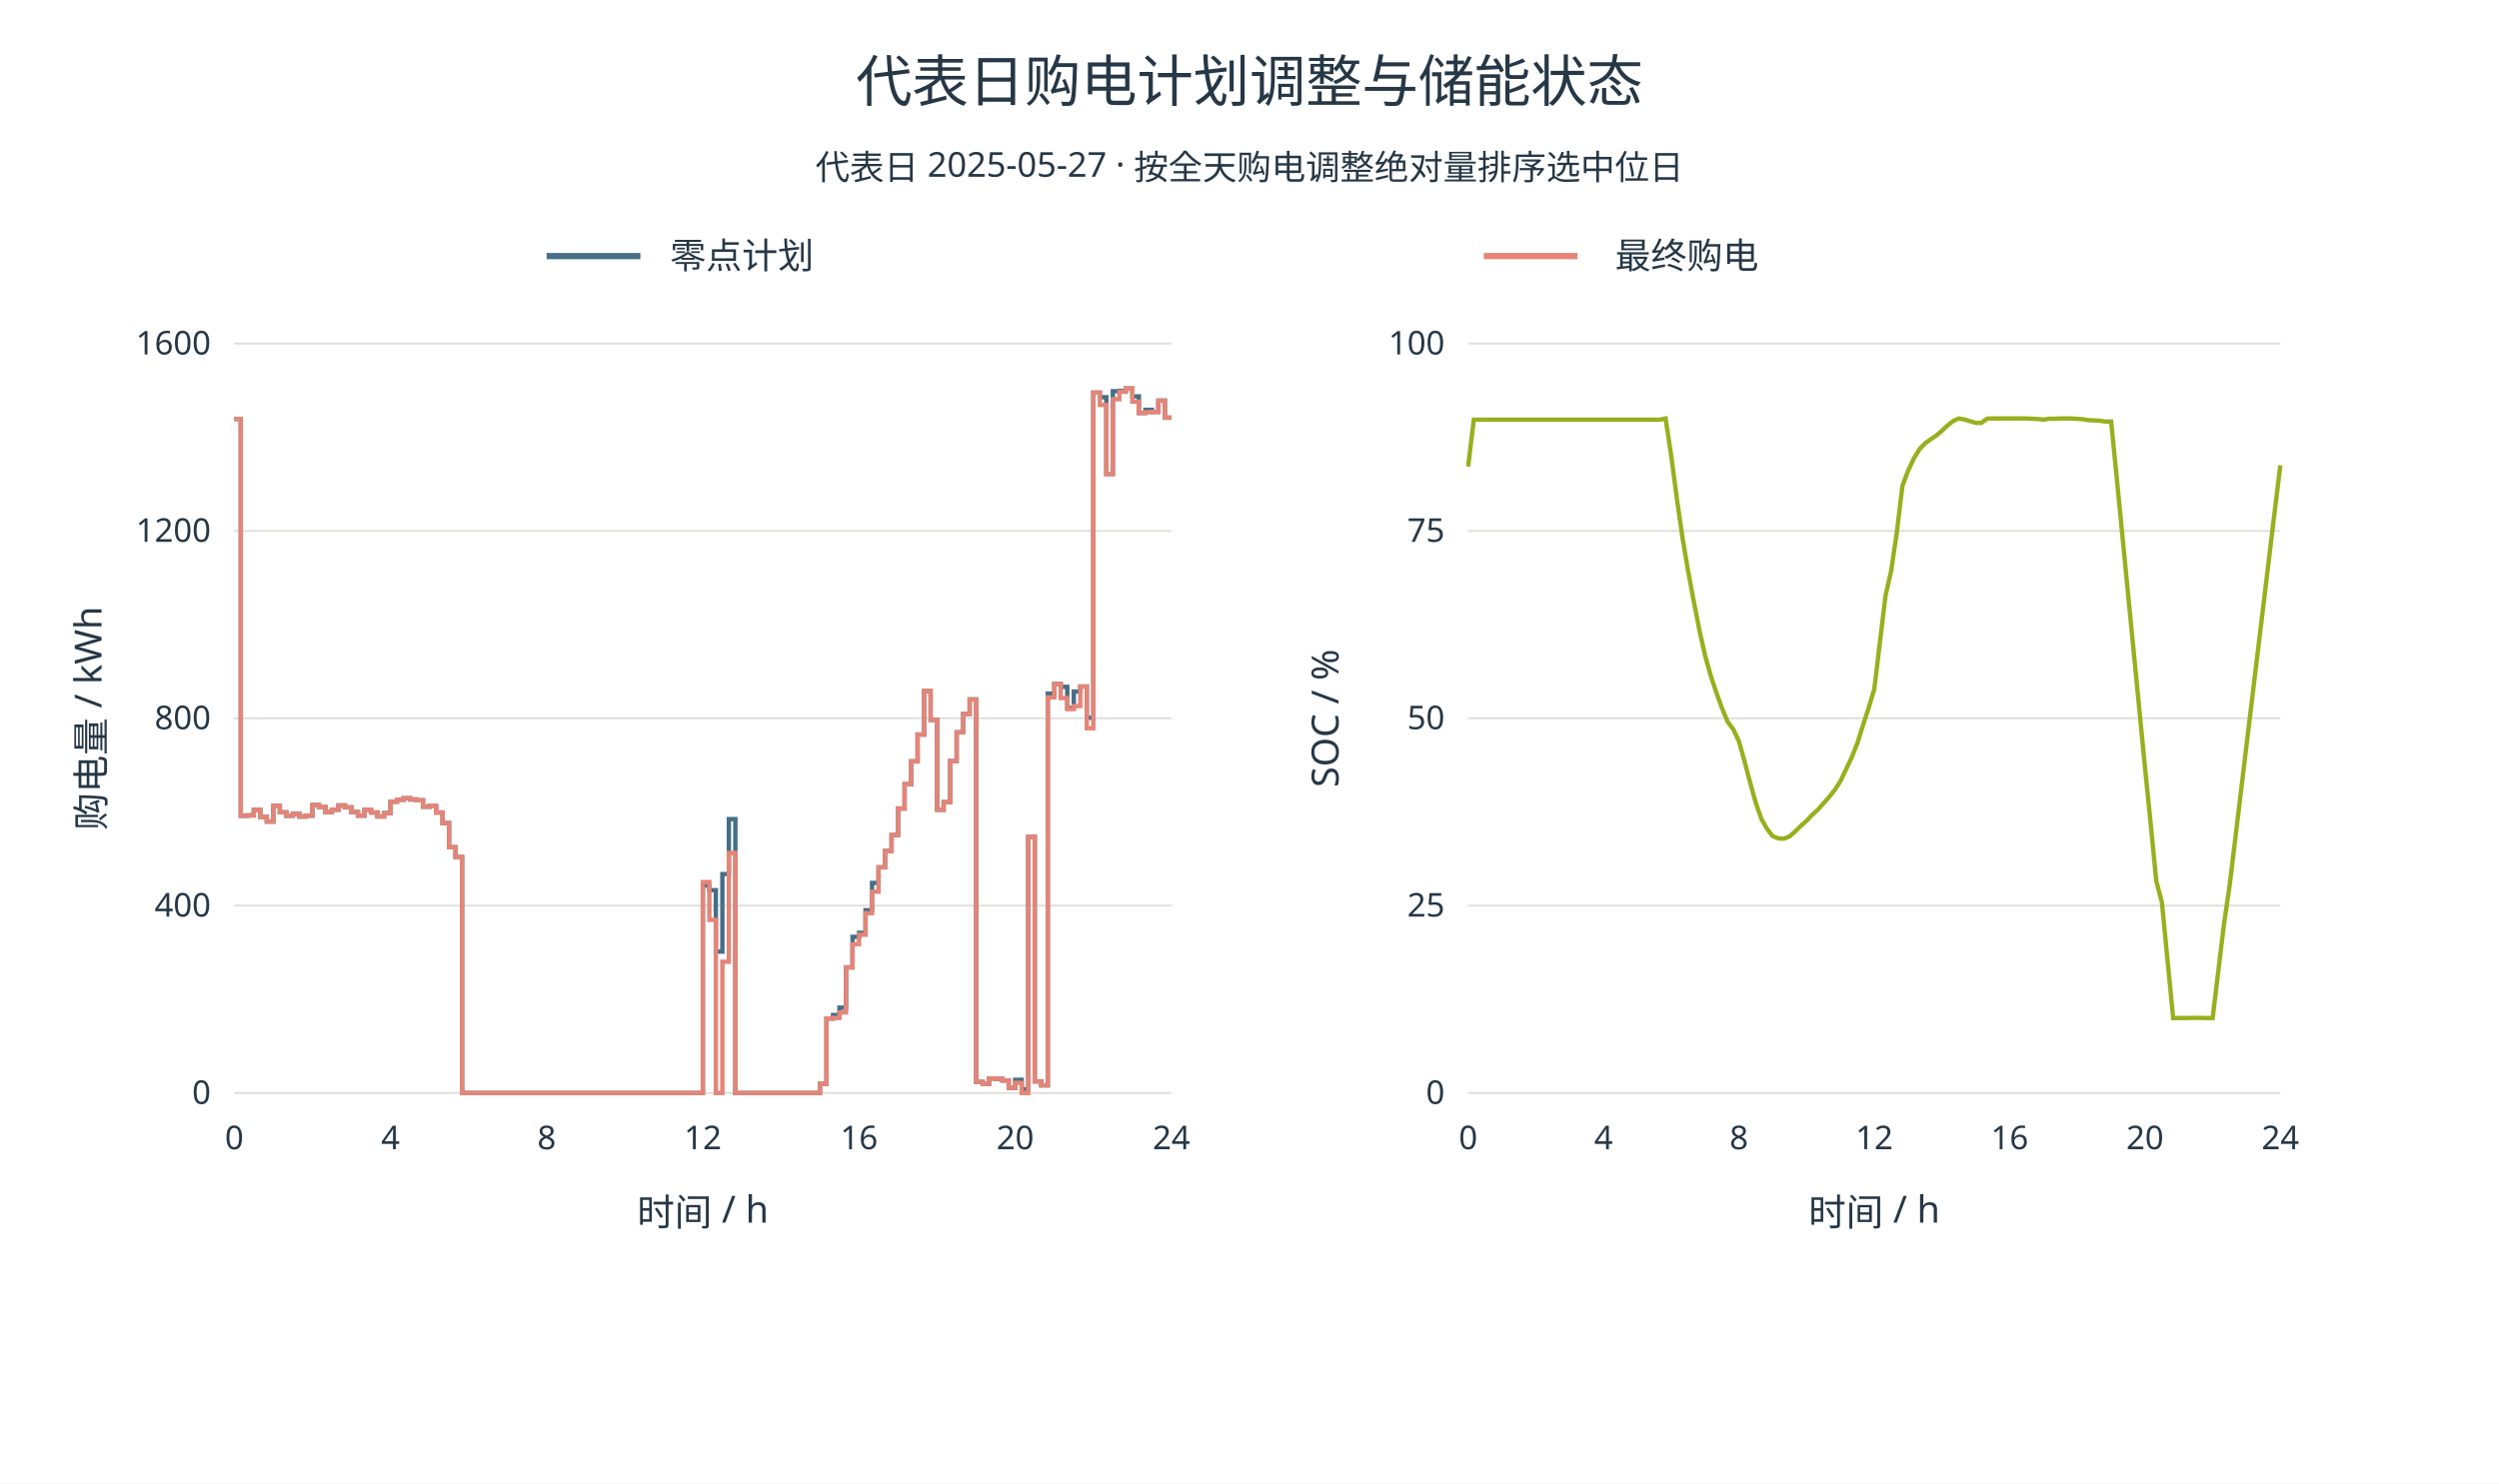
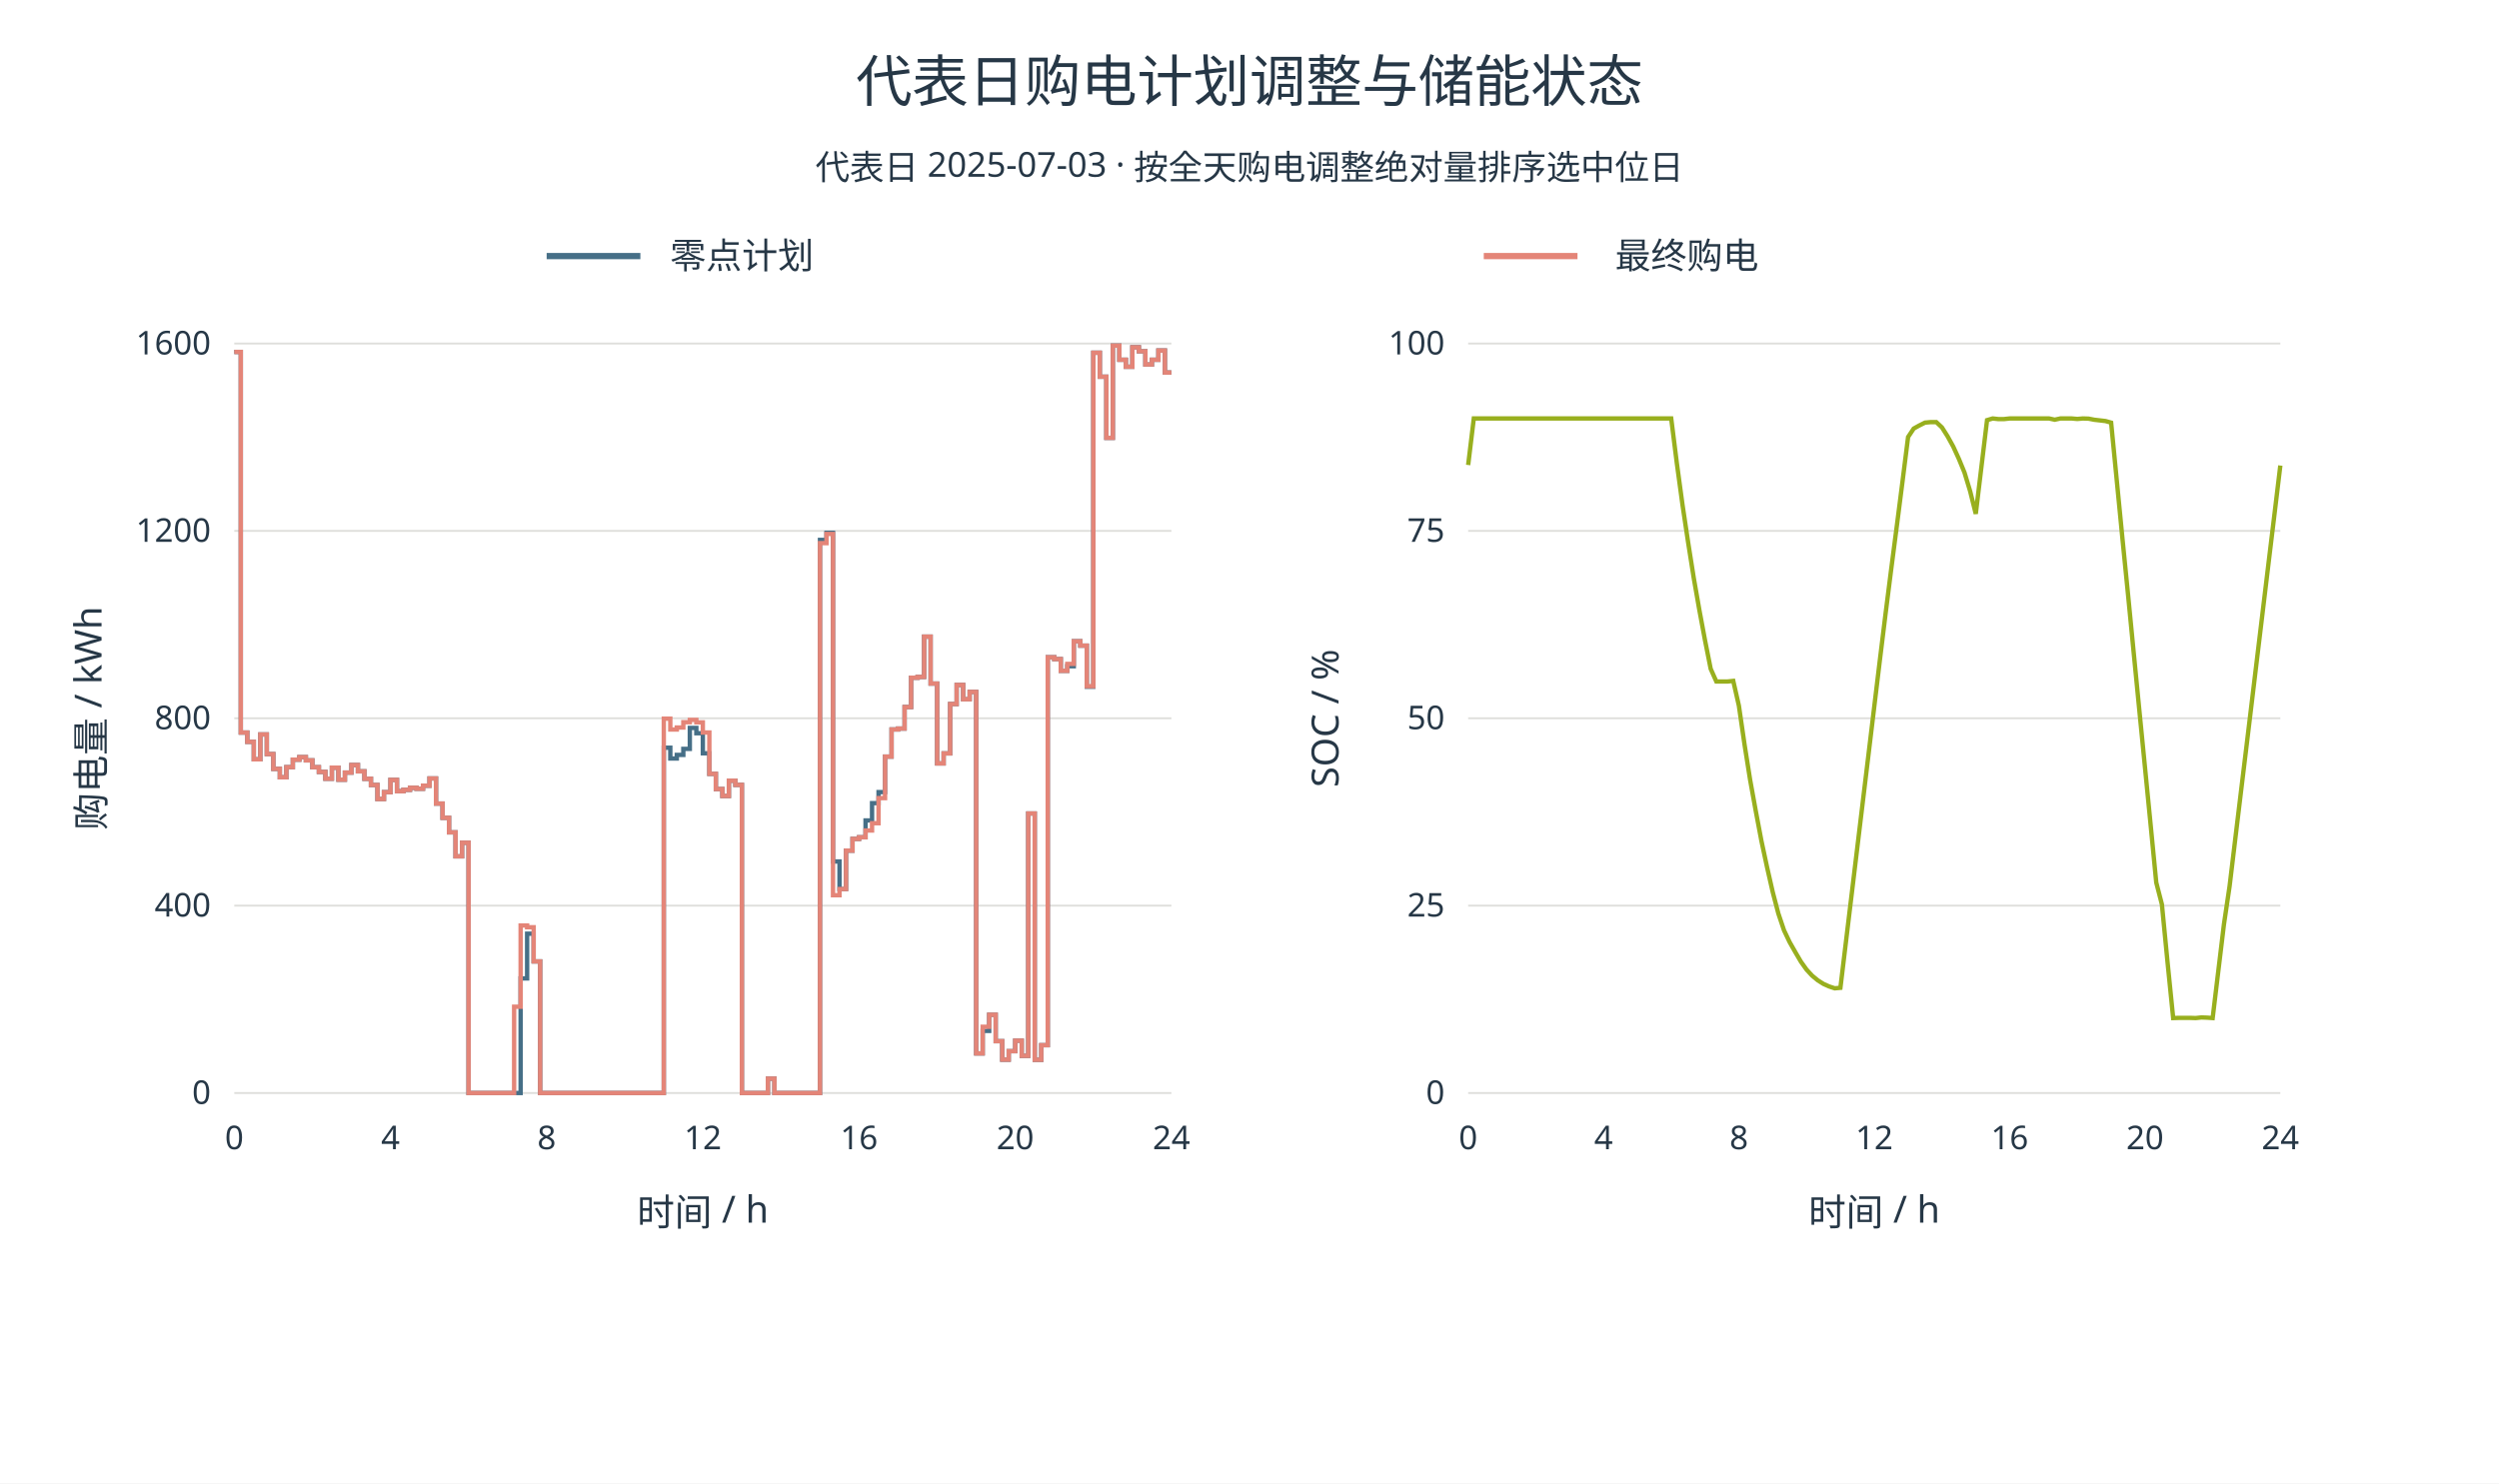
<svg xmlns="http://www.w3.org/2000/svg" width="1600" height="950">
  <rect width="1600" height="950" fill="white" />
  <g font-family="Microsoft YaHei, sans-serif" fill="#263746">
    <text x="800" y="65" font-size="36" text-anchor="middle">代表日购电计划调整与储能状态</text>
-     <text x="800" y="115" font-size="22" text-anchor="middle">代表日 2025-05-27 · 按全天购电调整绝对量排序选中位日</text>
+     <text x="800" y="115" font-size="22" text-anchor="middle">代表日 2025-07-03 · 按全天购电调整绝对量排序选中位日</text>
    <text x="475" y="172" font-size="23" text-anchor="middle">零点计划</text>
    <line x1="350" y1="164" x2="410" y2="164" stroke="#466F87" stroke-width="4" />
    <text x="1080" y="172" font-size="23" text-anchor="middle">最终购电</text>
    <line x1="950" y1="164" x2="1010" y2="164" stroke="#E48578" stroke-width="4" />
    <line x1="150" y1="700" x2="750" y2="700" stroke="#dededb" stroke-width="1.2" />
    <text x="135" y="707" font-size="21" text-anchor="end">0</text>
    <line x1="150" y1="580" x2="750" y2="580" stroke="#dededb" stroke-width="1.2" />
    <text x="135" y="587" font-size="21" text-anchor="end">400</text>
    <line x1="150" y1="460" x2="750" y2="460" stroke="#dededb" stroke-width="1.2" />
    <text x="135" y="467" font-size="21" text-anchor="end">800</text>
    <line x1="150" y1="340" x2="750" y2="340" stroke="#dededb" stroke-width="1.2" />
    <text x="135" y="347" font-size="21" text-anchor="end">1200</text>
    <line x1="150" y1="220" x2="750" y2="220" stroke="#dededb" stroke-width="1.2" />
    <text x="135" y="227" font-size="21" text-anchor="end">1600</text>
    <text x="150" y="736" font-size="21" text-anchor="middle">0</text>
    <text x="250" y="736" font-size="21" text-anchor="middle">4</text>
    <text x="350" y="736" font-size="21" text-anchor="middle">8</text>
    <text x="450" y="736" font-size="21" text-anchor="middle">12</text>
    <text x="550" y="736" font-size="21" text-anchor="middle">16</text>
    <text x="650" y="736" font-size="21" text-anchor="middle">20</text>
    <text x="750" y="736" font-size="21" text-anchor="middle">24</text>
-     <path d="M 150 268.279 H 154.167 V 522.435 H 158.333 V 522.207 H 162.5 V 518.646 H 166.667 V 523.206 H 170.833 V 526.163 H 175 V 516.038 H 179.167 V 520.238 H 183.333 V 522.42 H 187.5 V 521.197 H 191.667 V 522.923 H 195.833 V 522.364 H 200 V 515.536 H 204.167 V 516.864 H 208.333 V 520.057 H 212.5 V 518.549 H 216.667 V 515.81 H 220.833 V 517.062 H 225 V 520.044 H 229.167 V 522.337 H 233.333 V 518.62 H 237.5 V 520.324 H 241.667 V 522.892 H 245.833 V 520.746 H 250 V 513.406 H 254.167 V 512.141 H 258.333 V 511.226 H 262.5 V 512.006 H 266.667 V 512.536 H 270.833 V 516.603 H 275 V 515.995 H 279.167 V 520.346 H 283.333 V 527.115 H 287.5 V 542.6 H 291.667 V 548.877 H 295.833 V 700 H 300 V 700 H 304.167 V 700 H 308.333 V 700 H 312.5 V 700 H 316.667 V 700 H 320.833 V 700 H 325 V 700 H 329.167 V 700 H 333.333 V 700 H 337.5 V 700 H 341.667 V 700 H 345.833 V 700 H 350 V 700 H 354.167 V 700 H 358.333 V 700 H 362.5 V 700 H 366.667 V 700 H 370.833 V 700 H 375 V 700 H 379.167 V 700 H 383.333 V 700 H 387.5 V 700 H 391.667 V 700 H 395.833 V 700 H 400 V 700 H 404.167 V 700 H 408.333 V 700 H 412.5 V 700 H 416.667 V 700 H 420.833 V 700 H 425 V 700 H 429.167 V 700 H 433.333 V 700 H 437.5 V 700 H 441.667 V 700 H 445.833 V 700 H 450 V 567.059 H 454.167 V 570.095 H 458.333 V 609.437 H 462.5 V 559.801 H 466.667 V 524.584 H 470.833 V 700 H 475 V 700 H 479.167 V 700 H 483.333 V 700 H 487.5 V 700 H 491.667 V 700 H 495.833 V 700 H 500 V 700 H 504.167 V 700 H 508.333 V 700 H 512.5 V 700 H 516.667 V 700 H 520.833 V 700 H 525 V 694.11 H 529.167 V 652.305 H 533.333 V 650.058 H 537.5 V 645.304 H 541.667 V 619.552 H 545.833 V 599.987 H 550 V 597.427 H 554.167 V 582.925 H 558.333 V 565.453 H 562.5 V 555.473 H 566.667 V 545.019 H 570.833 V 534.796 H 575 V 517.789 H 579.167 V 502.208 H 583.333 V 487.611 H 587.5 V 470.436 H 591.667 V 442.553 H 595.833 V 461.057 H 600 V 518.594 H 604.167 V 513.731 H 608.333 V 487.448 H 612.5 V 469.004 H 616.667 V 457.256 H 620.833 V 447.939 H 625 V 692.858 H 629.167 V 694.252 H 633.333 V 690.687 H 637.5 V 690.979 H 641.667 V 691.981 H 645.833 V 696.697 H 650 V 691.534 H 654.167 V 697.599 H 658.333 V 536.005 H 662.5 V 692.554 H 666.667 V 695.089 H 670.833 V 444.199 H 675 V 438.054 H 679.167 V 439.871 H 683.333 V 453.388 H 687.5 V 442.911 H 691.667 V 439.687 H 695.833 V 459.68 H 700 V 251.454 H 704.167 V 254.403 H 708.333 V 303.537 H 712.5 V 250.544 H 716.667 V 250.333 H 720.833 V 248.8 H 725 V 253.852 H 729.167 V 264.462 H 733.333 V 262.465 H 737.5 V 263.818 H 741.667 V 256.52 H 745.833 V 267.476 H 750" fill="none" stroke="#466F87" stroke-width="2.8" />
-     <path d="M 150 268.279 H 154.167 V 522.435 H 158.333 V 522.207 H 162.5 V 518.646 H 166.667 V 523.206 H 170.833 V 526.163 H 175 V 516.038 H 179.167 V 520.238 H 183.333 V 522.42 H 187.5 V 521.197 H 191.667 V 522.923 H 195.833 V 522.364 H 200 V 515.536 H 204.167 V 516.864 H 208.333 V 520.057 H 212.5 V 518.549 H 216.667 V 515.81 H 220.833 V 517.062 H 225 V 520.044 H 229.167 V 522.337 H 233.333 V 518.62 H 237.5 V 520.324 H 241.667 V 522.892 H 245.833 V 520.746 H 250 V 513.406 H 254.167 V 512.141 H 258.333 V 511.226 H 262.5 V 512.006 H 266.667 V 512.536 H 270.833 V 516.603 H 275 V 515.995 H 279.167 V 520.346 H 283.333 V 527.115 H 287.5 V 542.6 H 291.667 V 548.877 H 295.833 V 700 H 300 V 700 H 304.167 V 700 H 308.333 V 700 H 312.5 V 700 H 316.667 V 700 H 320.833 V 700 H 325 V 700 H 329.167 V 700 H 333.333 V 700 H 337.5 V 700 H 341.667 V 700 H 345.833 V 700 H 350 V 700 H 354.167 V 700 H 358.333 V 700 H 362.5 V 700 H 366.667 V 700 H 370.833 V 700 H 375 V 700 H 379.167 V 700 H 383.333 V 700 H 387.5 V 700 H 391.667 V 700 H 395.833 V 700 H 400 V 700 H 404.167 V 700 H 408.333 V 700 H 412.5 V 700 H 416.667 V 700 H 420.833 V 700 H 425 V 700 H 429.167 V 700 H 433.333 V 700 H 437.5 V 700 H 441.667 V 700 H 445.833 V 700 H 450 V 564.905 H 454.167 V 589.139 H 458.333 V 700 H 462.5 V 615.953 H 466.667 V 546.265 H 470.833 V 700 H 475 V 700 H 479.167 V 700 H 483.333 V 700 H 487.5 V 700 H 491.667 V 700 H 495.833 V 700 H 500 V 700 H 504.167 V 700 H 508.333 V 700 H 512.5 V 700 H 516.667 V 700 H 520.833 V 700 H 525 V 694.11 H 529.167 V 652.305 H 533.333 V 651.914 H 537.5 V 648.409 H 541.667 V 619.552 H 545.833 V 604.665 H 550 V 598.649 H 554.167 V 584.849 H 558.333 V 571.07 H 562.5 V 555.473 H 566.667 V 545.019 H 570.833 V 534.796 H 575 V 517.789 H 579.167 V 502.208 H 583.333 V 487.611 H 587.5 V 470.436 H 591.667 V 442.553 H 595.833 V 461.057 H 600 V 518.594 H 604.167 V 513.731 H 608.333 V 487.448 H 612.5 V 469.004 H 616.667 V 457.256 H 620.833 V 447.982 H 625 V 692.858 H 629.167 V 694.252 H 633.333 V 690.687 H 637.5 V 690.979 H 641.667 V 691.981 H 645.833 V 696.697 H 650 V 693.495 H 654.167 V 700 H 658.333 V 536.005 H 662.5 V 692.554 H 666.667 V 695.089 H 670.833 V 446.626 H 675 V 438.054 H 679.167 V 447.077 H 683.333 V 454.138 H 687.5 V 452.18 H 691.667 V 439.687 H 695.833 V 466.4 H 700 V 251.454 H 704.167 V 259.351 H 708.333 V 303.537 H 712.5 V 255.687 H 716.667 V 250.93 H 720.833 V 248.8 H 725 V 257.226 H 729.167 V 264.462 H 733.333 V 264.022 H 737.5 V 263.818 H 741.667 V 256.728 H 745.833 V 267.476 H 750" fill="none" stroke="#E48578" stroke-width="2.8" />
+     <path d="M 150 225.387 H 154.167 V 469.15 H 158.333 V 475.086 H 162.5 V 486.277 H 166.667 V 470.358 H 170.833 V 482.942 H 175 V 492.407 H 179.167 V 497.791 H 183.333 V 491.318 H 187.5 V 486.515 H 191.667 V 484.885 H 195.833 V 486.961 H 200 V 491.344 H 204.167 V 494.355 H 208.333 V 498.715 H 212.5 V 491.648 H 216.667 V 499.337 H 220.833 V 494.793 H 225 V 489.934 H 229.167 V 493.985 H 233.333 V 498.762 H 237.5 V 502.734 H 241.667 V 511.732 H 245.833 V 507.333 H 250 V 499.471 H 254.167 V 506.718 H 258.333 V 505.825 H 262.5 V 504.519 H 266.667 V 505.14 H 270.833 V 503.187 H 275 V 498.542 H 279.167 V 514.628 H 283.333 V 523.749 H 287.5 V 533.066 H 291.667 V 548.423 H 295.833 V 539.707 H 300 V 700 H 304.167 V 700 H 308.333 V 700 H 312.5 V 700 H 316.667 V 700 H 320.833 V 700 H 325 V 700 H 329.167 V 700 H 333.333 V 626.615 H 337.5 V 597.972 H 341.667 V 615.712 H 345.833 V 700 H 350 V 700 H 354.167 V 700 H 358.333 V 700 H 362.5 V 700 H 366.667 V 700 H 370.833 V 700 H 375 V 700 H 379.167 V 700 H 383.333 V 700 H 387.5 V 700 H 391.667 V 700 H 395.833 V 700 H 400 V 700 H 404.167 V 700 H 408.333 V 700 H 412.5 V 700 H 416.667 V 700 H 420.833 V 700 H 425 V 478.859 H 429.167 V 485.771 H 433.333 V 483.466 H 437.5 V 479.609 H 441.667 V 466.189 H 445.833 V 469.584 H 450 V 482.428 H 454.167 V 495.595 H 458.333 V 505.334 H 462.5 V 509.79 H 466.667 V 499.993 H 470.833 V 502.673 H 475 V 700 H 479.167 V 700 H 483.333 V 700 H 487.5 V 700 H 491.667 V 690.795 H 495.833 V 700 H 500 V 700 H 504.167 V 700 H 508.333 V 700 H 512.5 V 700 H 516.667 V 700 H 520.833 V 700 H 525 V 345.77 H 529.167 V 341.218 H 533.333 V 551.723 H 537.5 V 569.373 H 541.667 V 544.776 H 545.833 V 537.266 H 550 V 536.218 H 554.167 V 525.434 H 558.333 V 514.354 H 562.5 V 507.284 H 566.667 V 484.545 H 570.833 V 467.163 H 575 V 466.59 H 579.167 V 452.811 H 583.333 V 434.038 H 587.5 V 433.533 H 591.667 V 407.712 H 595.833 V 437.779 H 600 V 488.922 H 604.167 V 482.501 H 608.333 V 450.881 H 612.5 V 438.657 H 616.667 V 447.827 H 620.833 V 443.115 H 625 V 674.636 H 629.167 V 660.226 H 633.333 V 649.884 H 637.5 V 666.8 H 641.667 V 678.649 H 645.833 V 673.207 H 650 V 666.479 H 654.167 V 676.196 H 658.333 V 520.979 H 662.5 V 678.734 H 666.667 V 669.371 H 670.833 V 420.927 H 675 V 422.105 H 679.167 V 429.601 H 683.333 V 426.674 H 687.5 V 410.673 H 691.667 V 413.482 H 695.833 V 439.825 H 700 V 225.903 H 704.167 V 241.259 H 708.333 V 280.409 H 712.5 V 221.33 H 716.667 V 230.403 H 720.833 V 234.889 H 725 V 222.402 H 729.167 V 224.966 H 733.333 V 233.42 H 737.5 V 230.406 H 741.667 V 224.464 H 745.833 V 238.577 H 750" fill="none" stroke="#466F87" stroke-width="2.8" />
+     <path d="M 150 225.387 H 154.167 V 469.15 H 158.333 V 475.086 H 162.5 V 486.277 H 166.667 V 470.358 H 170.833 V 482.942 H 175 V 492.407 H 179.167 V 497.791 H 183.333 V 491.318 H 187.5 V 486.515 H 191.667 V 484.885 H 195.833 V 486.961 H 200 V 491.344 H 204.167 V 494.355 H 208.333 V 498.715 H 212.5 V 491.648 H 216.667 V 499.337 H 220.833 V 494.793 H 225 V 489.934 H 229.167 V 493.985 H 233.333 V 498.762 H 237.5 V 502.734 H 241.667 V 511.732 H 245.833 V 507.333 H 250 V 499.471 H 254.167 V 506.718 H 258.333 V 505.825 H 262.5 V 504.519 H 266.667 V 505.14 H 270.833 V 503.187 H 275 V 498.542 H 279.167 V 514.628 H 283.333 V 523.749 H 287.5 V 533.066 H 291.667 V 548.423 H 295.833 V 539.707 H 300 V 700 H 304.167 V 700 H 308.333 V 700 H 312.5 V 700 H 316.667 V 700 H 320.833 V 700 H 325 V 700 H 329.167 V 644.741 H 333.333 V 592.729 H 337.5 V 593.831 H 341.667 V 615.712 H 345.833 V 700 H 350 V 700 H 354.167 V 700 H 358.333 V 700 H 362.5 V 700 H 366.667 V 700 H 370.833 V 700 H 375 V 700 H 379.167 V 700 H 383.333 V 700 H 387.5 V 700 H 391.667 V 700 H 395.833 V 700 H 400 V 700 H 404.167 V 700 H 408.333 V 700 H 412.5 V 700 H 416.667 V 700 H 420.833 V 700 H 425 V 460.248 H 429.167 V 467.207 H 433.333 V 465.928 H 437.5 V 462.52 H 441.667 V 461.044 H 445.833 V 462.629 H 450 V 469.123 H 454.167 V 495.595 H 458.333 V 505.334 H 462.5 V 509.79 H 466.667 V 499.993 H 470.833 V 502.673 H 475 V 700 H 479.167 V 700 H 483.333 V 700 H 487.5 V 700 H 491.667 V 690.795 H 495.833 V 700 H 500 V 700 H 504.167 V 700 H 508.333 V 700 H 512.5 V 700 H 516.667 V 700 H 520.833 V 700 H 525 V 347.838 H 529.167 V 341.967 H 533.333 V 573.328 H 537.5 V 569.373 H 541.667 V 544.776 H 545.833 V 537.266 H 550 V 536.218 H 554.167 V 531.886 H 558.333 V 527.216 H 562.5 V 511.139 H 566.667 V 484.545 H 570.833 V 467.163 H 575 V 466.59 H 579.167 V 452.811 H 583.333 V 434.038 H 587.5 V 433.533 H 591.667 V 407.712 H 595.833 V 437.779 H 600 V 488.922 H 604.167 V 482.501 H 608.333 V 450.881 H 612.5 V 438.657 H 616.667 V 447.827 H 620.833 V 443.115 H 625 V 674.636 H 629.167 V 657.582 H 633.333 V 649.884 H 637.5 V 666.8 H 641.667 V 678.649 H 645.833 V 673.207 H 650 V 666.479 H 654.167 V 676.196 H 658.333 V 520.979 H 662.5 V 678.734 H 666.667 V 669.371 H 670.833 V 420.927 H 675 V 422.105 H 679.167 V 429.601 H 683.333 V 425.192 H 687.5 V 410.673 H 691.667 V 413.482 H 695.833 V 439.453 H 700 V 225.903 H 704.167 V 241.259 H 708.333 V 280.409 H 712.5 V 221.33 H 716.667 V 230.403 H 720.833 V 234.889 H 725 V 222.402 H 729.167 V 224.966 H 733.333 V 233.42 H 737.5 V 230.406 H 741.667 V 224.464 H 745.833 V 238.577 H 750" fill="none" stroke="#E48578" stroke-width="2.8" />
    <text x="450" y="785" font-size="24" text-anchor="middle">时间 / h</text>
    <text x="67" y="460" text-anchor="middle" transform="rotate(-90 67 460)" font-size="24">购电量 / kWh</text>
    <line x1="940" y1="700" x2="1460" y2="700" stroke="#dededb" stroke-width="1.2" />
    <text x="925" y="707" font-size="21" text-anchor="end">0</text>
    <line x1="940" y1="580" x2="1460" y2="580" stroke="#dededb" stroke-width="1.2" />
    <text x="925" y="587" font-size="21" text-anchor="end">25</text>
    <line x1="940" y1="460" x2="1460" y2="460" stroke="#dededb" stroke-width="1.2" />
    <text x="925" y="467" font-size="21" text-anchor="end">50</text>
    <line x1="940" y1="340" x2="1460" y2="340" stroke="#dededb" stroke-width="1.2" />
    <text x="925" y="347" font-size="21" text-anchor="end">75</text>
    <line x1="940" y1="220" x2="1460" y2="220" stroke="#dededb" stroke-width="1.2" />
    <text x="925" y="227" font-size="21" text-anchor="end">100</text>
    <text x="940" y="736" font-size="21" text-anchor="middle">0</text>
    <text x="1026.667" y="736" font-size="21" text-anchor="middle">4</text>
    <text x="1113.333" y="736" font-size="21" text-anchor="middle">8</text>
    <text x="1200" y="736" font-size="21" text-anchor="middle">12</text>
    <text x="1286.667" y="736" font-size="21" text-anchor="middle">16</text>
    <text x="1373.333" y="736" font-size="21" text-anchor="middle">20</text>
    <text x="1460" y="736" font-size="21" text-anchor="middle">24</text>
-     <path d="M 940 298.772 L 943.611 268.772 L 947.222 268.772 L 950.833 268.772 L 954.444 268.772 L 958.056 268.772 L 961.667 268.772 L 965.278 268.772 L 968.889 268.772 L 972.5 268.772 L 976.111 268.772 L 979.722 268.772 L 983.333 268.772 L 986.944 268.772 L 990.556 268.772 L 994.167 268.772 L 997.778 268.772 L 1001.389 268.772 L 1005 268.772 L 1008.611 268.772 L 1012.222 268.772 L 1015.833 268.772 L 1019.444 268.772 L 1023.056 268.772 L 1026.667 268.772 L 1030.278 268.772 L 1033.889 268.772 L 1037.5 268.772 L 1041.111 268.772 L 1044.722 268.772 L 1048.333 268.772 L 1051.944 268.772 L 1055.556 268.772 L 1059.167 268.772 L 1062.778 268.772 L 1066.389 268 L 1070 291.706 L 1073.611 319.256 L 1077.222 344.356 L 1080.833 365.763 L 1084.444 385.101 L 1088.056 403.551 L 1091.667 419.833 L 1095.278 432.639 L 1098.889 443.491 L 1102.5 453.519 L 1106.111 462.191 L 1109.722 467.046 L 1113.333 474.63 L 1116.944 487.607 L 1120.556 501.312 L 1124.167 514.204 L 1127.778 524.527 L 1131.389 530.908 L 1135 535.511 L 1138.611 536.984 L 1142.222 537.089 L 1145.833 535.629 L 1149.444 532.45 L 1153.056 528.833 L 1156.667 525.666 L 1160.278 521.811 L 1163.889 518.538 L 1167.5 514.482 L 1171.111 510.422 L 1174.722 505.887 L 1178.333 500.304 L 1181.944 492.712 L 1185.556 485.115 L 1189.167 476.024 L 1192.778 464.533 L 1196.389 453.44 L 1200 441.499 L 1203.611 411.499 L 1207.222 381.499 L 1210.833 365.562 L 1214.444 341.054 L 1218.056 311.054 L 1221.667 301.541 L 1225.278 293.7 L 1228.889 287.768 L 1232.5 283.976 L 1236.111 281.316 L 1239.722 278.974 L 1243.333 275.847 L 1246.944 272.425 L 1250.556 269.599 L 1254.167 268 L 1257.778 268.672 L 1261.389 269.794 L 1265 270.834 L 1268.611 270.834 L 1272.222 268.135 L 1275.833 268 L 1279.444 268 L 1283.056 268 L 1286.667 268 L 1290.278 268 L 1293.889 268 L 1297.5 268 L 1301.111 268.211 L 1304.722 268.349 L 1308.333 268.719 L 1311.944 268.192 L 1315.556 268.179 L 1319.167 268 L 1322.778 268 L 1326.389 268 L 1330 268.253 L 1333.611 268.491 L 1337.222 269.101 L 1340.833 269.239 L 1344.444 269.481 L 1348.056 269.992 L 1351.667 269.992 L 1355.278 306.238 L 1358.889 343.275 L 1362.5 380.312 L 1366.111 417.349 L 1369.722 454.386 L 1373.333 491.424 L 1376.944 527.084 L 1380.556 564.082 L 1384.167 577.926 L 1387.778 614.963 L 1391.389 652 L 1395 652 L 1398.611 652 L 1402.222 651.888 L 1405.833 651.888 L 1409.444 651.888 L 1413.056 652 L 1416.667 652 L 1420.278 622 L 1423.889 592 L 1427.5 567.393 L 1431.111 537.393 L 1434.722 507.393 L 1438.333 477.393 L 1441.944 447.393 L 1445.556 417.505 L 1449.167 387.505 L 1452.778 357.505 L 1456.389 327.505 L 1460 298" fill="none" stroke="#98AF1E" stroke-width="2.8" />
+     <path d="M 940 297.807 L 943.611 268 L 947.222 268 L 950.833 268 L 954.444 268 L 958.056 268 L 961.667 268 L 965.278 268 L 968.889 268 L 972.5 268 L 976.111 268 L 979.722 268 L 983.333 268 L 986.944 268 L 990.556 268 L 994.167 268 L 997.778 268 L 1001.389 268 L 1005 268 L 1008.611 268 L 1012.222 268 L 1015.833 268 L 1019.444 268 L 1023.056 268 L 1026.667 268 L 1030.278 268 L 1033.889 268 L 1037.5 268 L 1041.111 268 L 1044.722 268 L 1048.333 268 L 1051.944 268 L 1055.556 268 L 1059.167 268 L 1062.778 268 L 1066.389 268 L 1070 268 L 1073.611 296.676 L 1077.222 323.242 L 1080.833 347.346 L 1084.444 370.216 L 1088.056 390.844 L 1091.667 410.191 L 1095.278 428.343 L 1098.889 436.455 L 1102.5 436.455 L 1106.111 436.455 L 1109.722 436.065 L 1113.333 451.959 L 1116.944 476.796 L 1120.556 499.61 L 1124.167 519.523 L 1127.778 538.612 L 1131.389 555.474 L 1135 571.308 L 1138.611 585.078 L 1142.222 595.803 L 1145.833 603.396 L 1149.444 609.753 L 1153.056 615.912 L 1156.667 620.988 L 1160.278 624.897 L 1163.889 627.865 L 1167.5 630.145 L 1171.111 631.758 L 1174.722 632.943 L 1178.333 632.619 L 1181.944 602.619 L 1185.556 572.619 L 1189.167 542.619 L 1192.778 512.619 L 1196.389 482.619 L 1200 452.619 L 1203.611 422.619 L 1207.222 393.21 L 1210.833 364.684 L 1214.444 336.892 L 1218.056 308.625 L 1221.667 279.876 L 1225.278 274.456 L 1228.889 272.459 L 1232.5 270.66 L 1236.111 270.328 L 1239.722 270.328 L 1243.333 273.72 L 1246.944 279.427 L 1250.556 285.977 L 1254.167 293.858 L 1257.778 302.647 L 1261.389 314.558 L 1265 329.072 L 1268.611 299.072 L 1272.222 269.072 L 1275.833 268 L 1279.444 268.391 L 1283.056 268.391 L 1286.667 268 L 1290.278 268 L 1293.889 268 L 1297.5 268 L 1301.111 268 L 1304.722 268 L 1308.333 268 L 1311.944 268 L 1315.556 268.786 L 1319.167 268 L 1322.778 268 L 1326.389 268 L 1330 268.312 L 1333.611 268 L 1337.222 268.115 L 1340.833 268.823 L 1344.444 269.229 L 1348.056 269.654 L 1351.667 270.68 L 1355.278 307.717 L 1358.889 344.754 L 1362.5 380.909 L 1366.111 417.946 L 1369.722 454.869 L 1373.333 491.447 L 1376.944 528.153 L 1380.556 565.19 L 1384.167 579.166 L 1387.778 616.203 L 1391.389 652 L 1395 651.882 L 1398.611 651.882 L 1402.222 651.882 L 1405.833 652 L 1409.444 651.604 L 1413.056 651.731 L 1416.667 652 L 1420.278 622 L 1423.889 592 L 1427.5 567.646 L 1431.111 537.646 L 1434.722 507.646 L 1438.333 477.927 L 1441.944 447.927 L 1445.556 417.927 L 1449.167 387.927 L 1452.778 357.927 L 1456.389 328.141 L 1460 298.141" fill="none" stroke="#98AF1E" stroke-width="2.8" />
    <text x="1200" y="785" font-size="24" text-anchor="middle">时间 / h</text>
    <text x="857" y="460" text-anchor="middle" transform="rotate(-90 857 460)" font-size="24">SOC / %</text>
  </g>
</svg>
